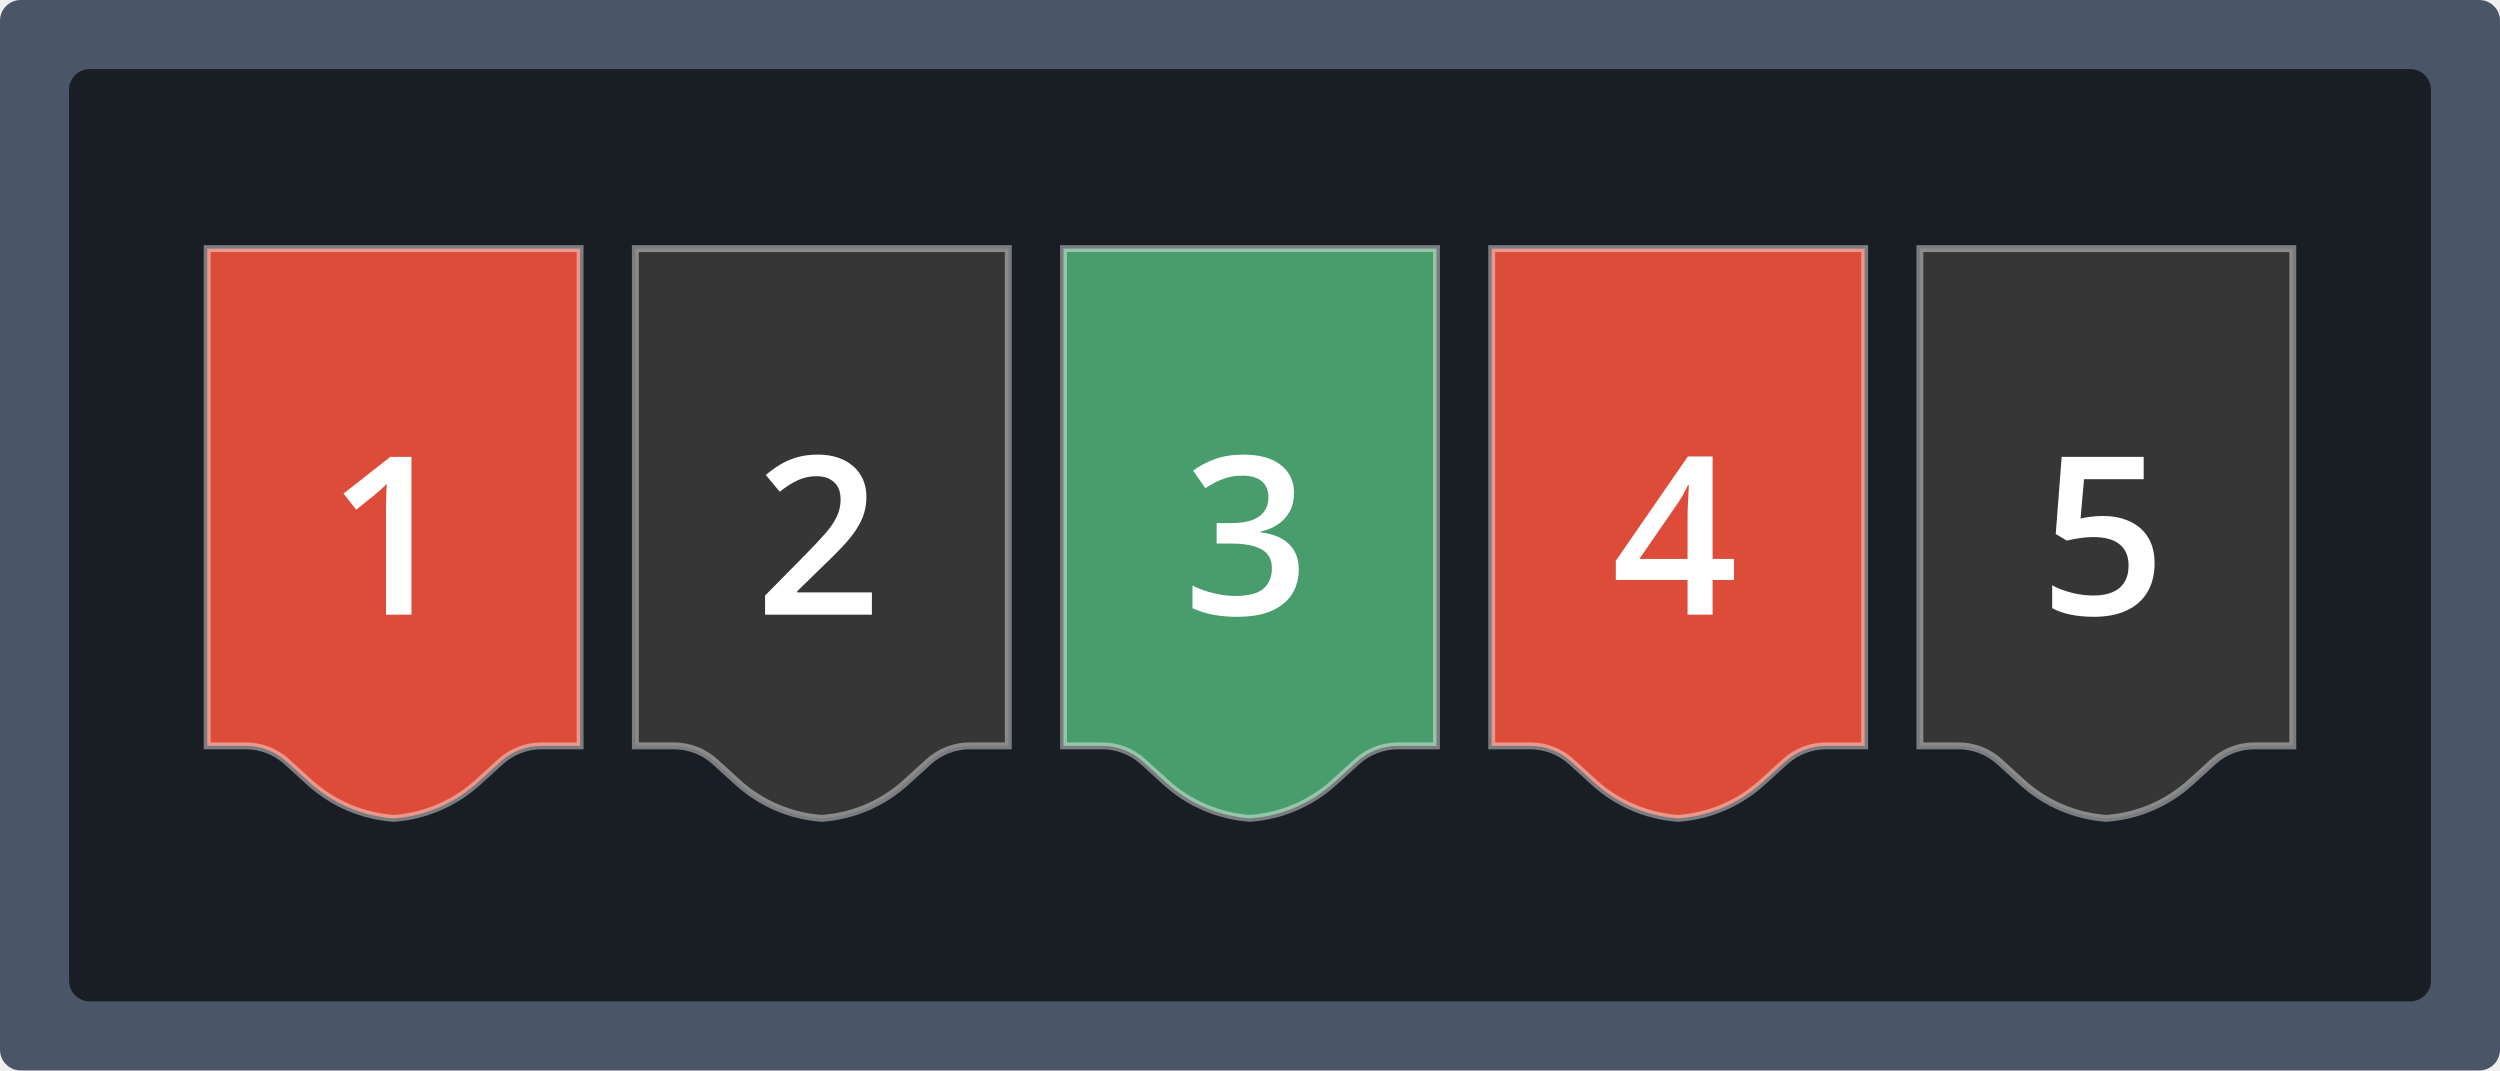
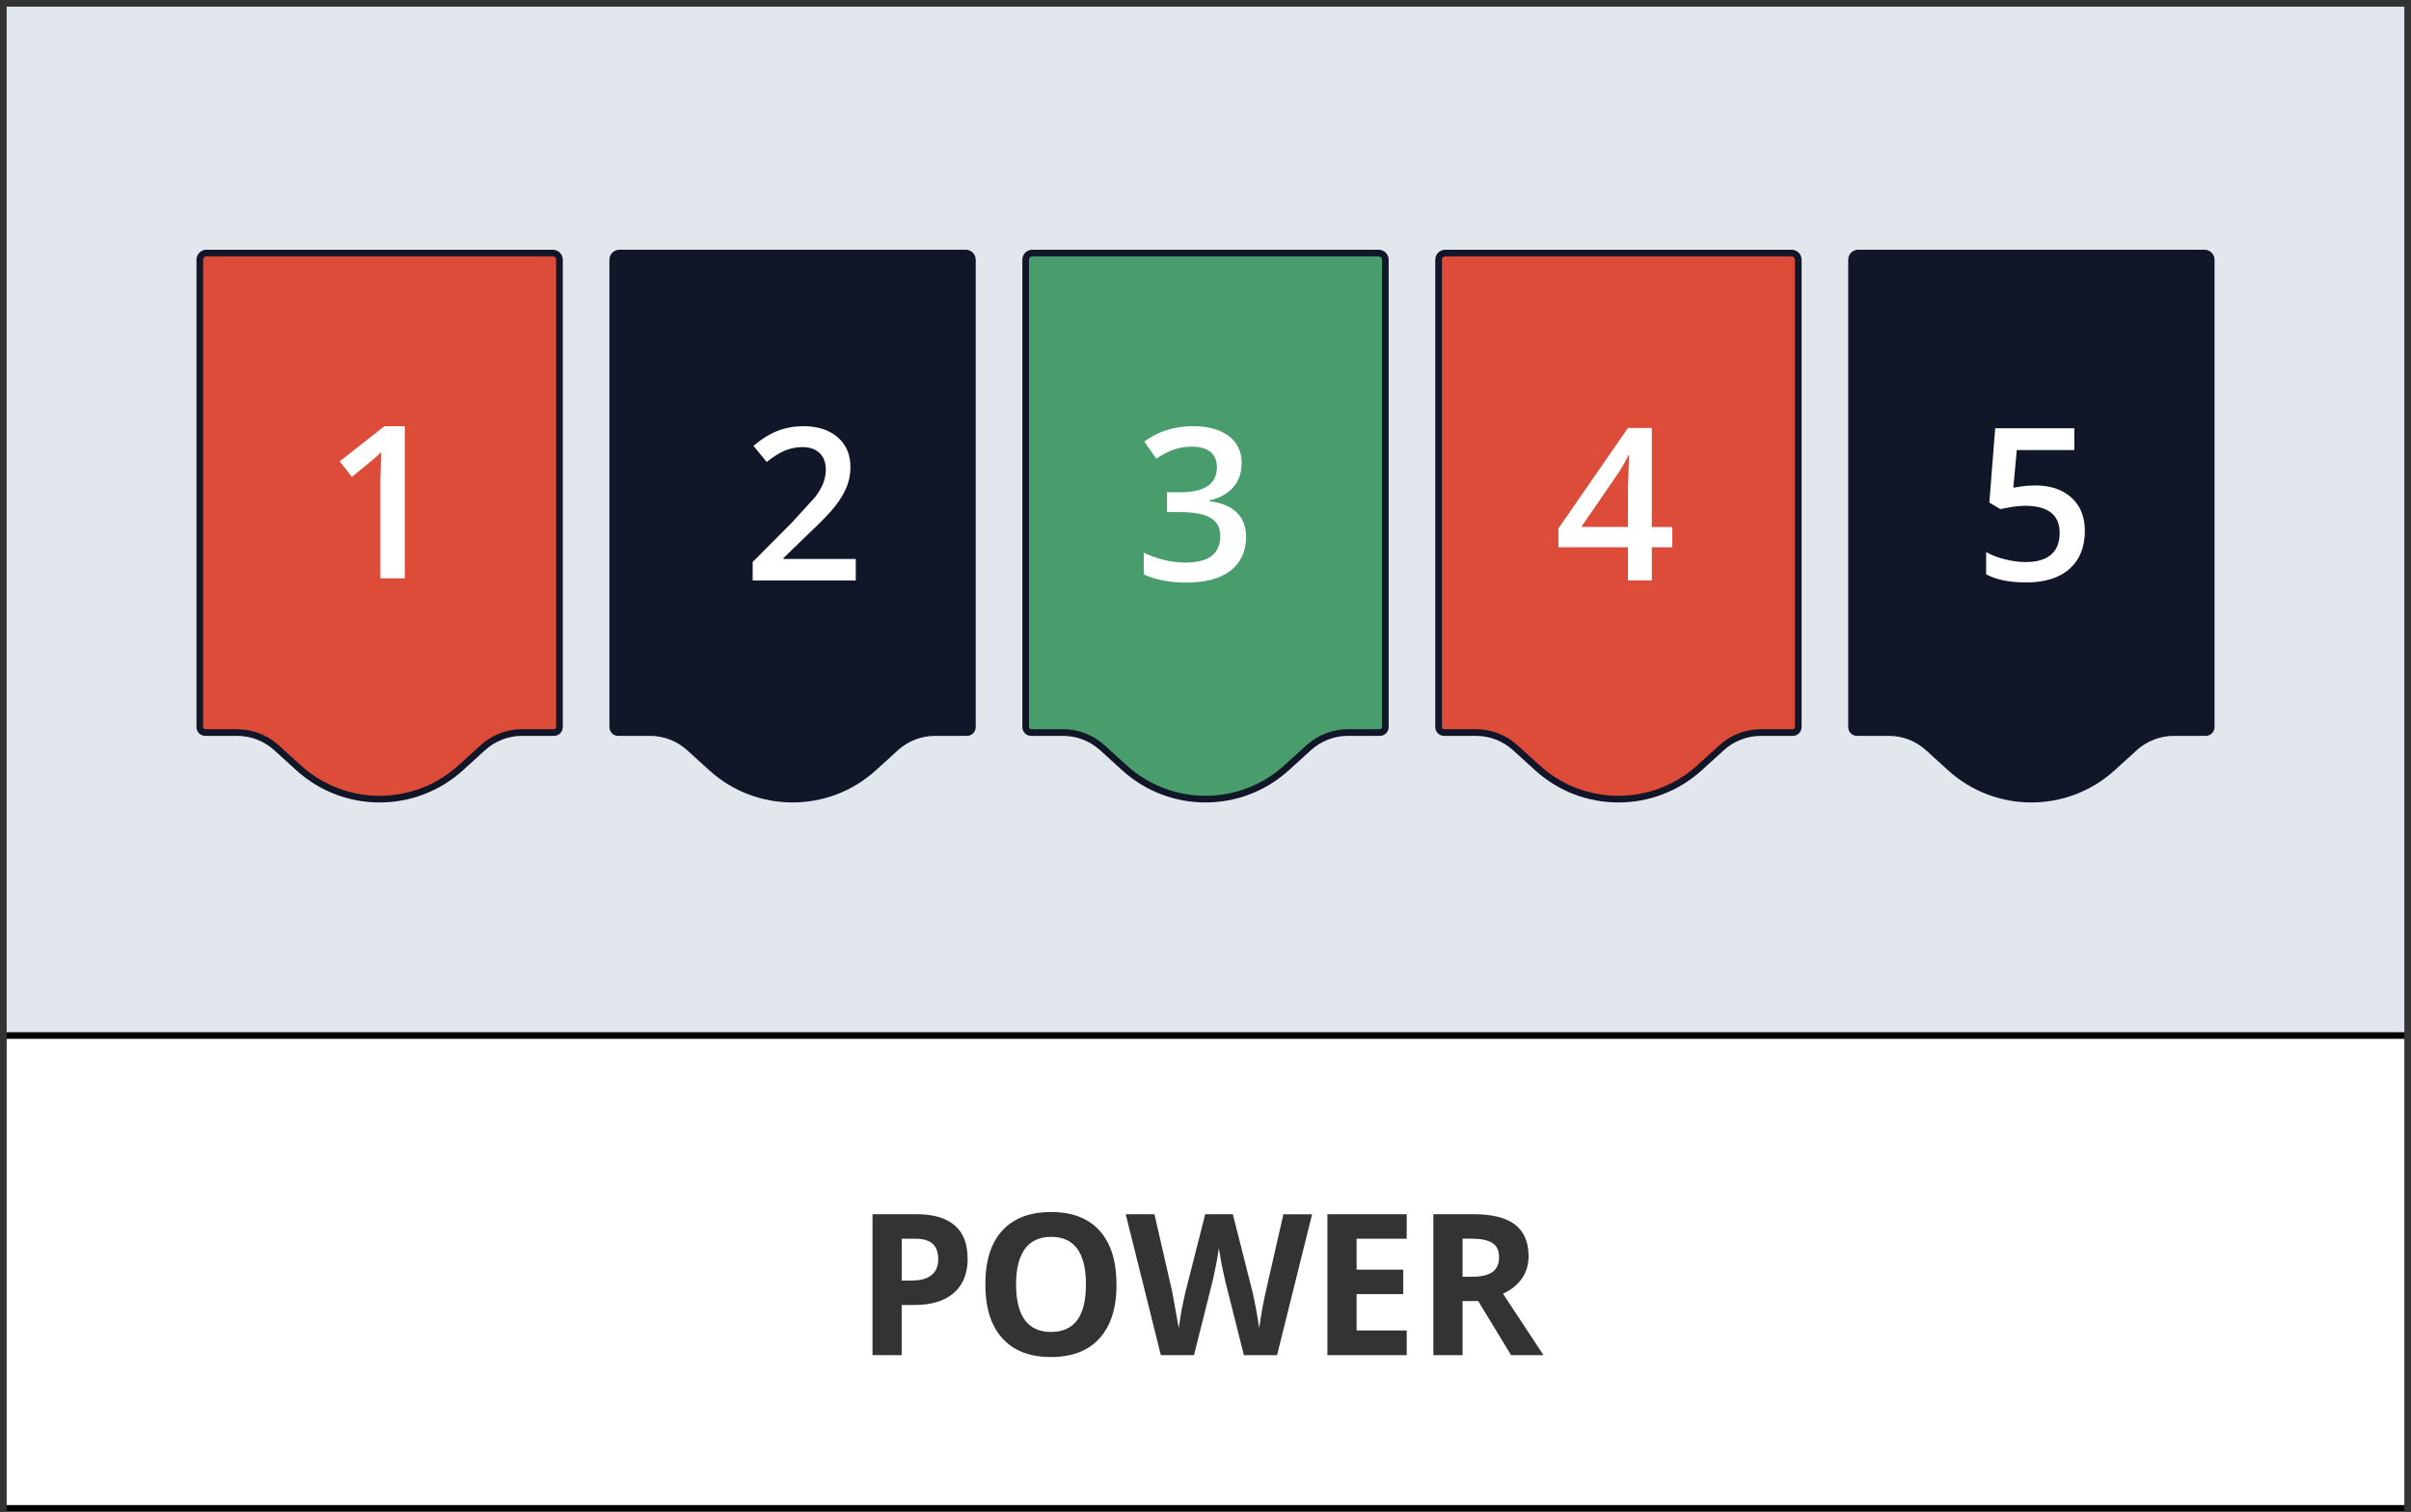
- <svg xmlns="http://www.w3.org/2000/svg" width="362" height="155" viewBox="0 0 362 155" fill="none">
-   <rect width="362" height="155" rx="3" fill="#4a5567" />
-   <rect x="10" y="10" width="342" height="135" rx="3" fill="#191e25" />
-   <path d="M30 108V36h54v72h-5.573a8.86 8.86 0 0 0-5.963 2.306l-3.271 2.973A20.27 20.27 0 0 1 57 118.5a20.27 20.27 0 0 1-12.193-5.221l-3.27-2.973A8.86 8.86 0 0 0 35.572 108z" fill="#dd4b39" stroke="#fff" stroke-opacity=".42" />
-   <path d="M59.578 89h-3.687V74.297q0-.735.015-1.469l.032-1.437q.03-.704.078-1.344-.33.36-.813.781a50 50 0 0 1-1 .875l-2.625 2.094-1.844-2.328 6.782-5.313h3.062z" fill="#fff" />
-   <path d="M92 108V36h54v72h-5.573a8.86 8.86 0 0 0-5.963 2.306l-3.271 2.973A20.27 20.27 0 0 1 119 118.5a20.27 20.27 0 0 1-12.193-5.221l-3.271-2.973A8.86 8.86 0 0 0 97.573 108z" fill="#363636" stroke="#fff" stroke-opacity=".42" />
-   <path d="M126.25 89h-15.469v-2.766l5.922-6a74 74 0 0 0 2.828-3.015q1.11-1.282 1.641-2.422a5.7 5.7 0 0 0 .547-2.484q0-1.657-.953-2.5-.954-.86-2.516-.86-1.484 0-2.75.594-1.25.578-2.594 1.656l-2.015-2.422a17 17 0 0 1 2.031-1.484 10 10 0 0 1 2.437-1.063q1.344-.406 3.063-.406 2.172 0 3.75.781 1.578.765 2.422 2.141.86 1.375.859 3.203 0 1.845-.734 3.406-.735 1.563-2.094 3.094a58 58 0 0 1-3.234 3.297l-3.953 3.86v.171h10.812z" fill="#fff" />
-   <path d="M154 108V36h54v72h-5.573a8.86 8.86 0 0 0-5.963 2.306l-3.271 2.973A20.27 20.27 0 0 1 181 118.5a20.27 20.27 0 0 1-12.193-5.221l-3.271-2.973a8.86 8.86 0 0 0-5.963-2.306z" fill="#499c6c" stroke="#fff" stroke-opacity=".42" />
-   <path d="M187.375 71.375q0 1.547-.625 2.688a5.3 5.3 0 0 1-1.719 1.874q-1.078.72-2.5 1.032v.11q2.734.342 4.125 1.718 1.406 1.374 1.406 3.64 0 1.985-.953 3.547-.953 1.547-2.921 2.438-1.969.89-5.063.89-1.86 0-3.453-.296a12.8 12.8 0 0 1-3-.954v-3.265q1.453.719 3.094 1.11 1.64.39 3.109.39 2.86 0 4.078-1.063 1.22-1.078 1.219-2.968 0-1.22-.641-2-.624-.782-1.953-1.172-1.312-.39-3.39-.39h-2.016V75.75h2.031q1.985 0 3.188-.469 1.203-.484 1.734-1.328.547-.843.547-1.969 0-1.47-.953-2.28-.953-.83-2.828-.829-1.156 0-2.11.266a9.5 9.5 0 0 0-1.734.671q-.797.406-1.516.876l-1.765-2.547q1.296-.969 3.093-1.641t4.188-.672q3.516 0 5.422 1.516 1.906 1.5 1.906 4.031" fill="#fff" />
-   <path d="M216 108V36h54v72h-5.573a8.86 8.86 0 0 0-5.963 2.306l-3.271 2.973A20.27 20.27 0 0 1 243 118.5a20.27 20.27 0 0 1-12.193-5.221l-3.271-2.973a8.86 8.86 0 0 0-5.963-2.306z" fill="#dd4b39" stroke="#fff" stroke-opacity=".42" />
-   <path d="M251.078 83.984h-3.094V89h-3.625v-5.016h-10.39v-2.78l10.437-15.11h3.578v14.844h3.094zm-6.719-3.046v-5.672q0-.704.016-1.422a354 354 0 0 1 .125-2.64q.031-.579.047-.954h-.125q-.297.625-.656 1.281-.36.64-.766 1.25l-5.625 8.156z" fill="#fff" />
-   <path d="M278 108V36h54v72h-5.573a8.86 8.86 0 0 0-5.963 2.306l-3.271 2.973A20.27 20.27 0 0 1 305 118.5a20.27 20.27 0 0 1-12.193-5.221l-3.271-2.973a8.86 8.86 0 0 0-5.963-2.306z" fill="#363636" stroke="#fff" stroke-opacity=".42" />
-   <path d="M304.547 74.719q2.203 0 3.875.797 1.688.78 2.625 2.312.937 1.515.937 3.719 0 2.406-1.015 4.156-1.016 1.734-2.985 2.672t-4.796.938q-1.797 0-3.36-.313-1.547-.312-2.672-.937V84.75q1.172.657 2.813 1.078 1.64.406 3.14.406 1.594 0 2.735-.468 1.14-.47 1.75-1.438.624-.968.625-2.453 0-1.968-1.266-3.031-1.25-1.078-3.922-1.078-.937 0-2 .171-1.047.158-1.75.344l-1.609-.953.859-11.172h11.875v3.235h-8.64l-.5 5.687q.563-.125 1.343-.234.781-.125 1.938-.125" fill="#fff" />
+ <svg xmlns="http://www.w3.org/2000/svg" width="362" height="227" fill="none">
+   <g clip-path="url(#B)">
+     <mask id="A" fill="#fff">
+       <path d="M0 0h362v227H0z" />
+     </mask>
+     <path fill="#e2e7ee" d="M0 0h362v227H0z" />
+     <path fill="#fff" stroke="#000" d="M362.5 155.5v71H-.5v-71z" />
+     <path fill="#333" d="M145.295 188.93c0 2.274-.692 4.019-2.087 5.226s-3.37 1.804-5.938 1.804h-1.886v7.529H131v-21.16h6.601c2.508 0 4.414.549 5.718 1.655q1.956 1.658 1.956 4.946zm-9.901 3.361h1.444c1.345 0 2.358-.269 3.03-.818s1.003-1.336 1.003-2.383q0-1.57-.843-2.333c-.561-.499-1.444-.748-2.638-.748h-1.996zm32.251.588c0 3.5-.853 6.193-2.548 8.077s-4.133 2.822-7.303 2.822-5.598-.937-7.303-2.822-2.548-4.587-2.548-8.107.853-6.212 2.548-8.067c1.705-1.855 4.143-2.782 7.323-2.782s5.608.937 7.293 2.812q2.528 2.812 2.528 8.077zm-15.087 0c0 2.363.441 4.148 1.314 5.335.882 1.197 2.187 1.795 3.932 1.795 3.501 0 5.247-2.373 5.247-7.13s-1.736-7.15-5.217-7.15q-2.618-.002-3.942 1.805c-.883 1.207-1.334 2.982-1.334 5.345m39.203 10.61h-4.996l-2.799-11.118-.531-2.453-.432-2.493q-.09.777-.421 2.513a66 66 0 0 1-.522 2.463l-2.789 11.088h-4.975l-5.277-21.16h4.314l2.648 11.547 1.003 5.545.392-2.553.571-2.683 3.01-11.856h4.143l3.009 11.856.492 2.434q.3 1.63.451 2.812l.452-2.812a69 69 0 0 1 .561-2.733l2.629-11.547h4.313l-5.266 21.16zm19.451 0h-11.908v-21.16h11.908v3.68h-7.524v4.646h7.002v3.68h-7.002v5.455h7.524zm8.386-8.117v8.117h-4.384v-21.16h6.029c2.809 0 4.886.519 6.24 1.566 1.344 1.047 2.026 2.632 2.026 4.766 0 1.247-.331 2.353-1.003 3.321s-1.615 1.725-2.839 2.283l6.079 9.224h-4.865l-4.936-8.117zm0-3.65h1.414c1.385 0 2.408-.239 3.07-.708s.993-1.216.993-2.233-.341-1.715-1.013-2.144c-.672-.419-1.715-.638-3.13-.638h-1.334z" />
+   </g>
+   <path fill="#333" d="M0 0v-1h-1v1zm362 0h1v-1h-1zM0 0v1h362v-2H0zm362 0h-1v227h2V0zM0 227h1V0h-2v227z" mask="url(#A)" />
+   <g stroke="#111729">
+     <path fill="#dd4b39" d="M30 39v70.186c0 .449.365.814.814.814h4.795a8.77 8.77 0 0 1 5.9 2.281l3.311 3.01a18.106 18.106 0 0 0 24.36 0l3.311-3.01a8.77 8.77 0 0 1 5.9-2.281h4.795c.45 0 .814-.365.814-.814V39a1 1 0 0 0-1-1H31a1 1 0 0 0-1 1Z" />
+     <path fill="#111729" d="M92 39v70.186c0 .449.365.814.814.814h4.796a8.77 8.77 0 0 1 5.899 2.281l3.311 3.01a18.11 18.11 0 0 0 24.36 0l3.311-3.01a8.77 8.77 0 0 1 5.9-2.281h4.795a.815.815 0 0 0 .814-.814V39a1 1 0 0 0-1-1H93a1 1 0 0 0-1 1Z" />
+     <use href="#C" fill="#499c6c" />
+     <use href="#C" x="62" fill="#dd4b39" />
+     <use href="#C" x="124" fill="#111729" />
+   </g>
+   <path fill="#fff" d="M60.78 86.84h-3.67V72.09l.12-4.19-.88.83q-.525.45-3.51 2.88L51 69.28 57.72 64h3.06zm67.71.33h-15.48v-2.78l5.89-5.92 3.46-3.79c.57-.74.98-1.45 1.24-2.1a5.69 5.69 0 0 0 .39-2.11c0-1.03-.31-1.84-.93-2.44-.62-.59-1.48-.89-2.57-.89a6.9 6.9 0 0 0-2.54.48c-.82.32-1.76.91-2.84 1.75l-1.98-2.42c1.27-1.07 2.5-1.83 3.7-2.28s2.47-.67 3.83-.67c2.12 0 3.83.55 5.11 1.66s1.92 2.6 1.92 4.48a8.08 8.08 0 0 1-.55 2.94c-.37.93-.94 1.88-1.7 2.87s-2.04 2.32-3.82 3.99l-3.97 3.84v.16h10.84zm57.93-17.6c0 1.45-.42 2.65-1.27 3.62-.84.96-2.03 1.61-3.56 1.95v.12c1.83.23 3.21.8 4.12 1.71q1.38 1.365 1.38 3.63c0 2.2-.78 3.89-2.33 5.09-1.55 1.19-3.76 1.79-6.62 1.79-2.53 0-4.67-.41-6.41-1.23v-3.27a14.47 14.47 0 0 0 3.08 1.11q1.62.39 3.12.39c1.77 0 3.09-.33 3.97-.98s1.31-1.67 1.31-3.05c0-1.22-.48-2.11-1.45-2.69-.97-.57-2.49-.86-4.56-.86h-1.98v-2.98h2.02c3.65 0 5.47-1.26 5.47-3.78 0-.98-.32-1.73-.95-2.27-.64-.53-1.57-.8-2.81-.8-.87 0-1.7.12-2.5.37s-1.75.72-2.84 1.43l-1.8-2.56c2.09-1.54 4.53-2.31 7.3-2.31 2.3 0 4.1.5 5.39 1.48 1.29.99 1.94 2.35 1.94 4.09zm64.67 12.61h-3.08v4.98h-3.58v-4.98h-10.44v-2.83l10.44-15.09h3.58v14.88h3.08v3.05zm-6.66-3.05V73.4l.16-5.02h-.12c-.29.69-.75 1.52-1.38 2.5l-5.67 8.25h7.02zm61.11-6.24c2.3 0 4.12.61 5.47 1.83s2.02 2.88 2.02 4.98c0 2.44-.76 4.34-2.29 5.71s-3.7 2.05-6.51 2.05c-2.55 0-4.56-.41-6.02-1.23V82.9q1.26.72 2.91 1.11c1.09.26 2.11.39 3.05.39q2.49 0 3.78-1.11c.86-.74 1.3-1.82 1.3-3.25 0-2.73-1.74-4.09-5.22-4.09-.49 0-1.09.05-1.81.15l-1.89.34-1.64-.97.88-11.16h11.88v3.27h-8.64l-.52 5.66 1.34-.22c.53-.08 1.17-.12 1.93-.12h-.02z" />
+   <defs>
+     <clipPath id="B">
+       <path fill="#fff" d="M0 0h362v227H0z" />
+     </clipPath>
+     <path id="C" d="M154 39v70.186c0 .449.365.814.814.814h4.795a8.77 8.77 0 0 1 5.9 2.281l3.311 3.01a18.11 18.11 0 0 0 24.36 0l3.311-3.01a8.77 8.77 0 0 1 5.9-2.281h4.795a.815.815 0 0 0 .814-.814V39a1 1 0 0 0-1-1h-52a1 1 0 0 0-1 1Z" />
+   </defs>
</svg>
